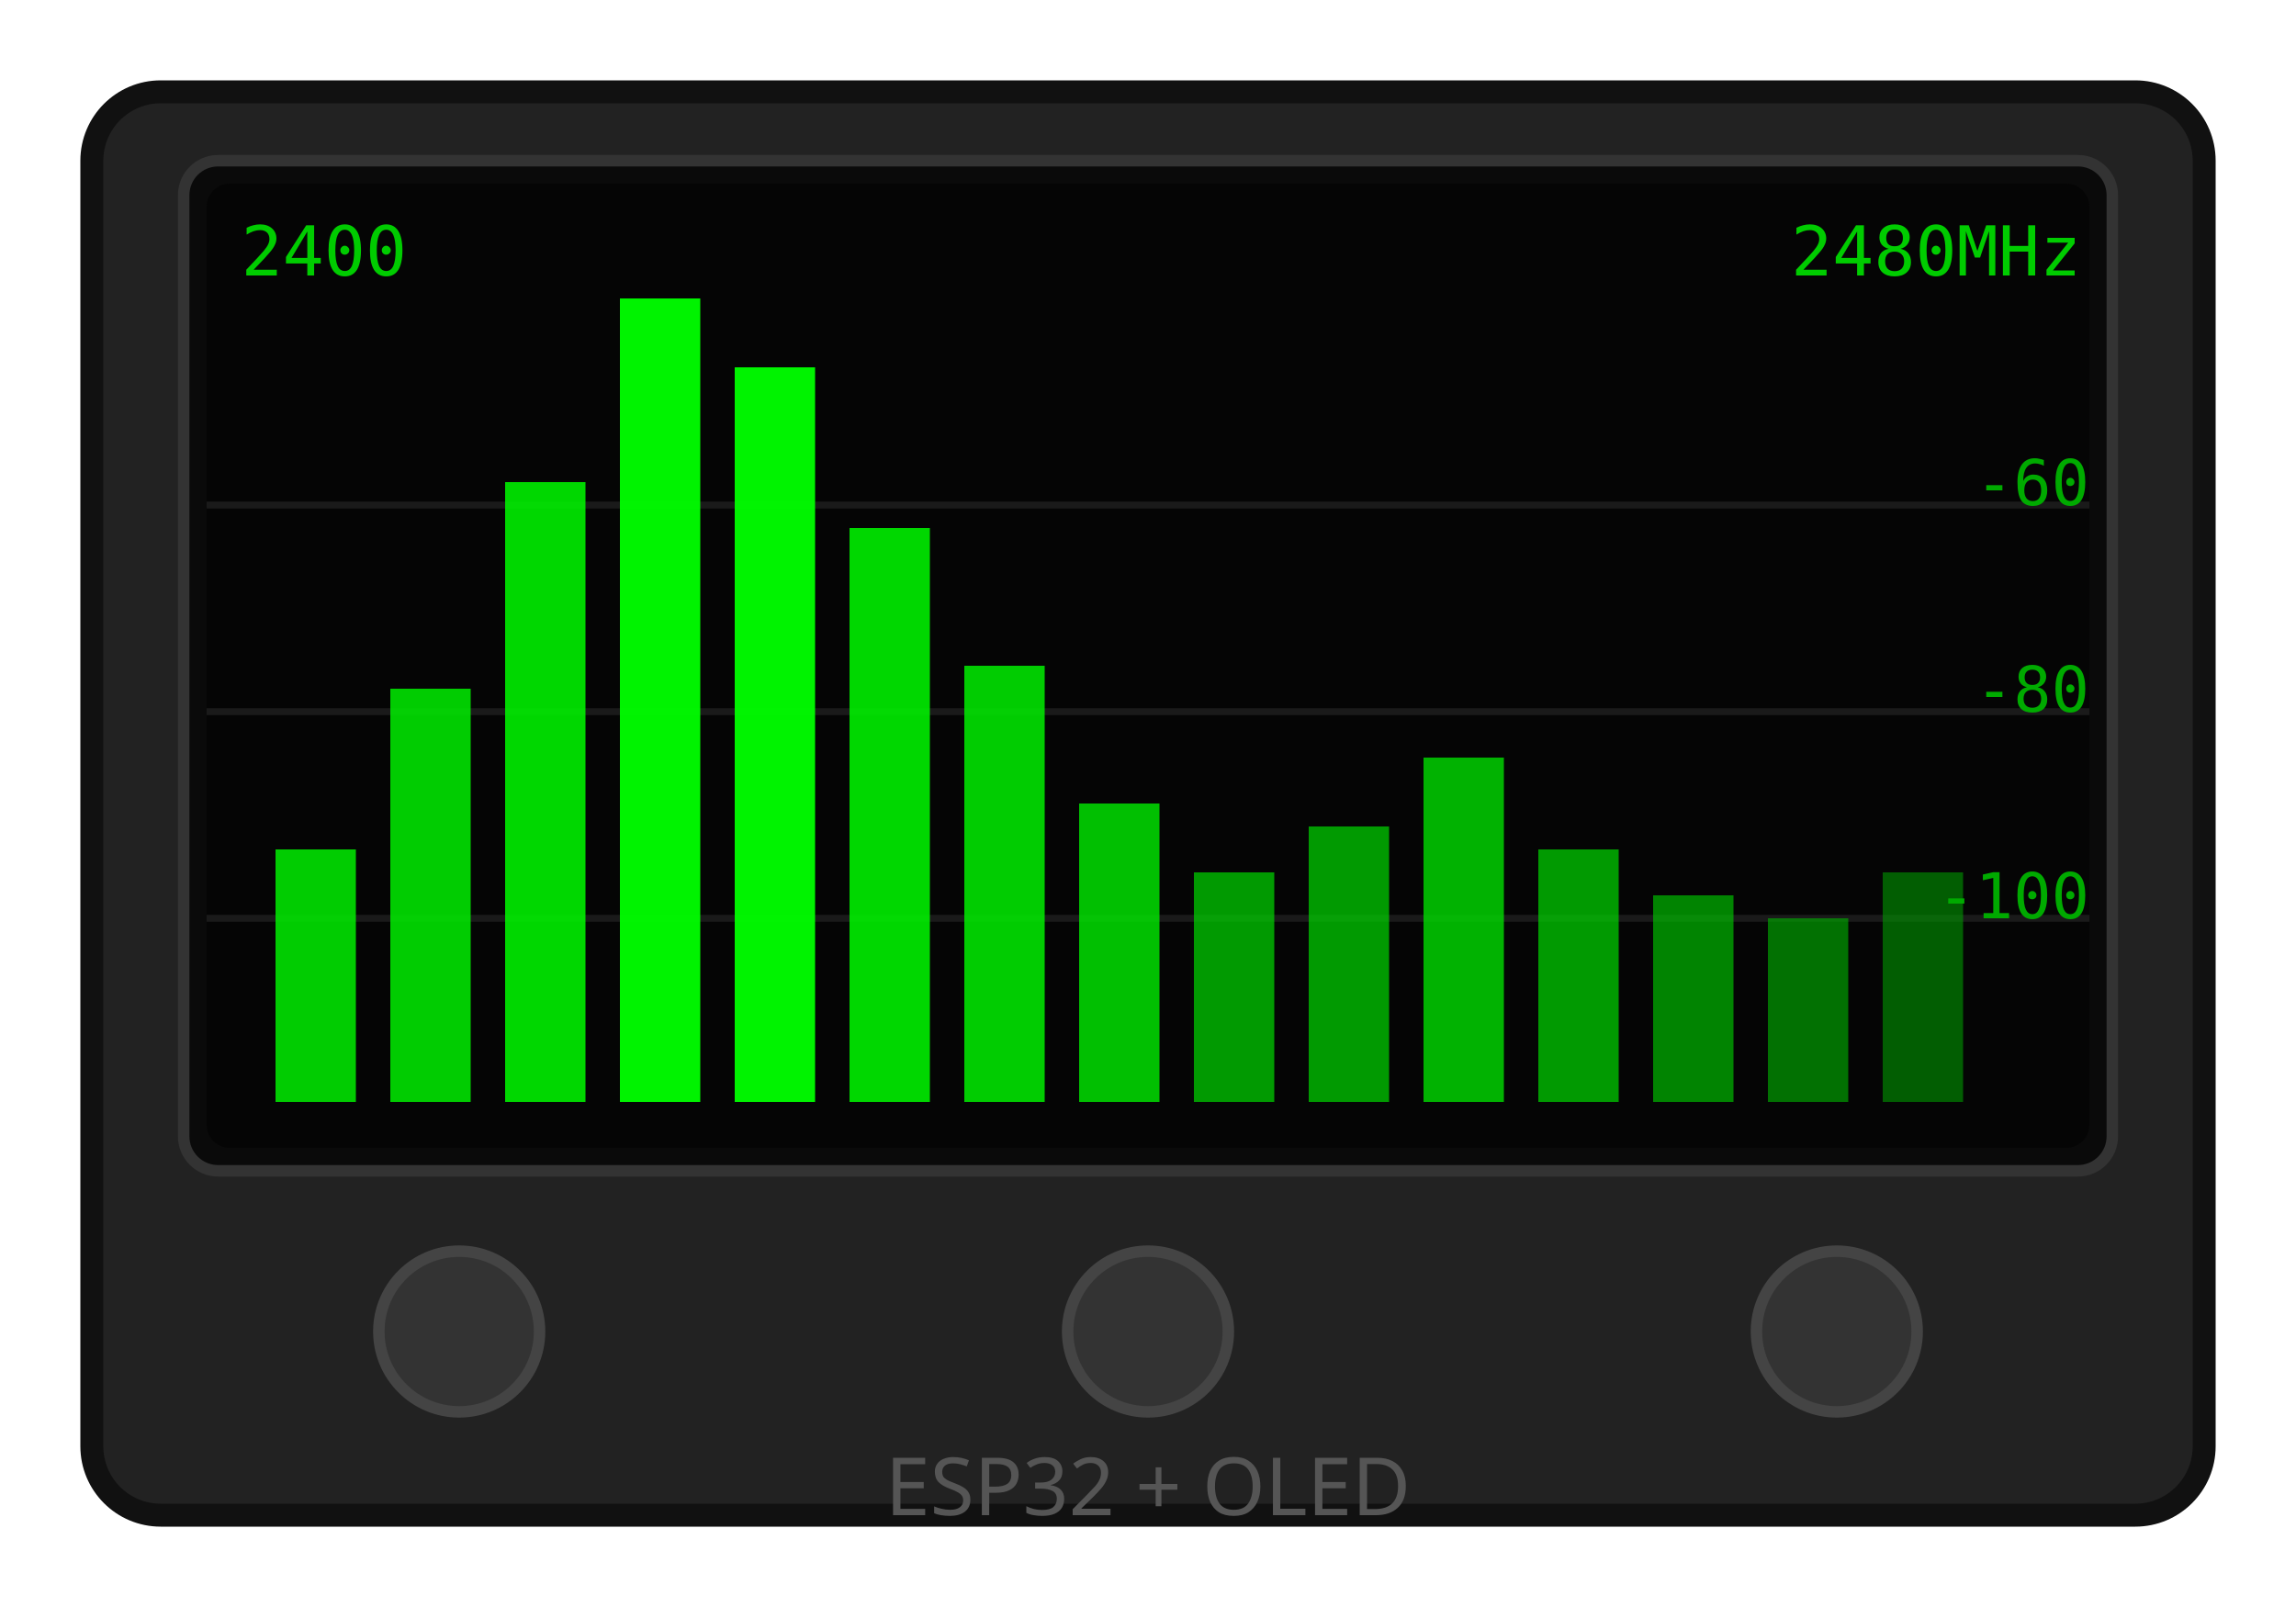
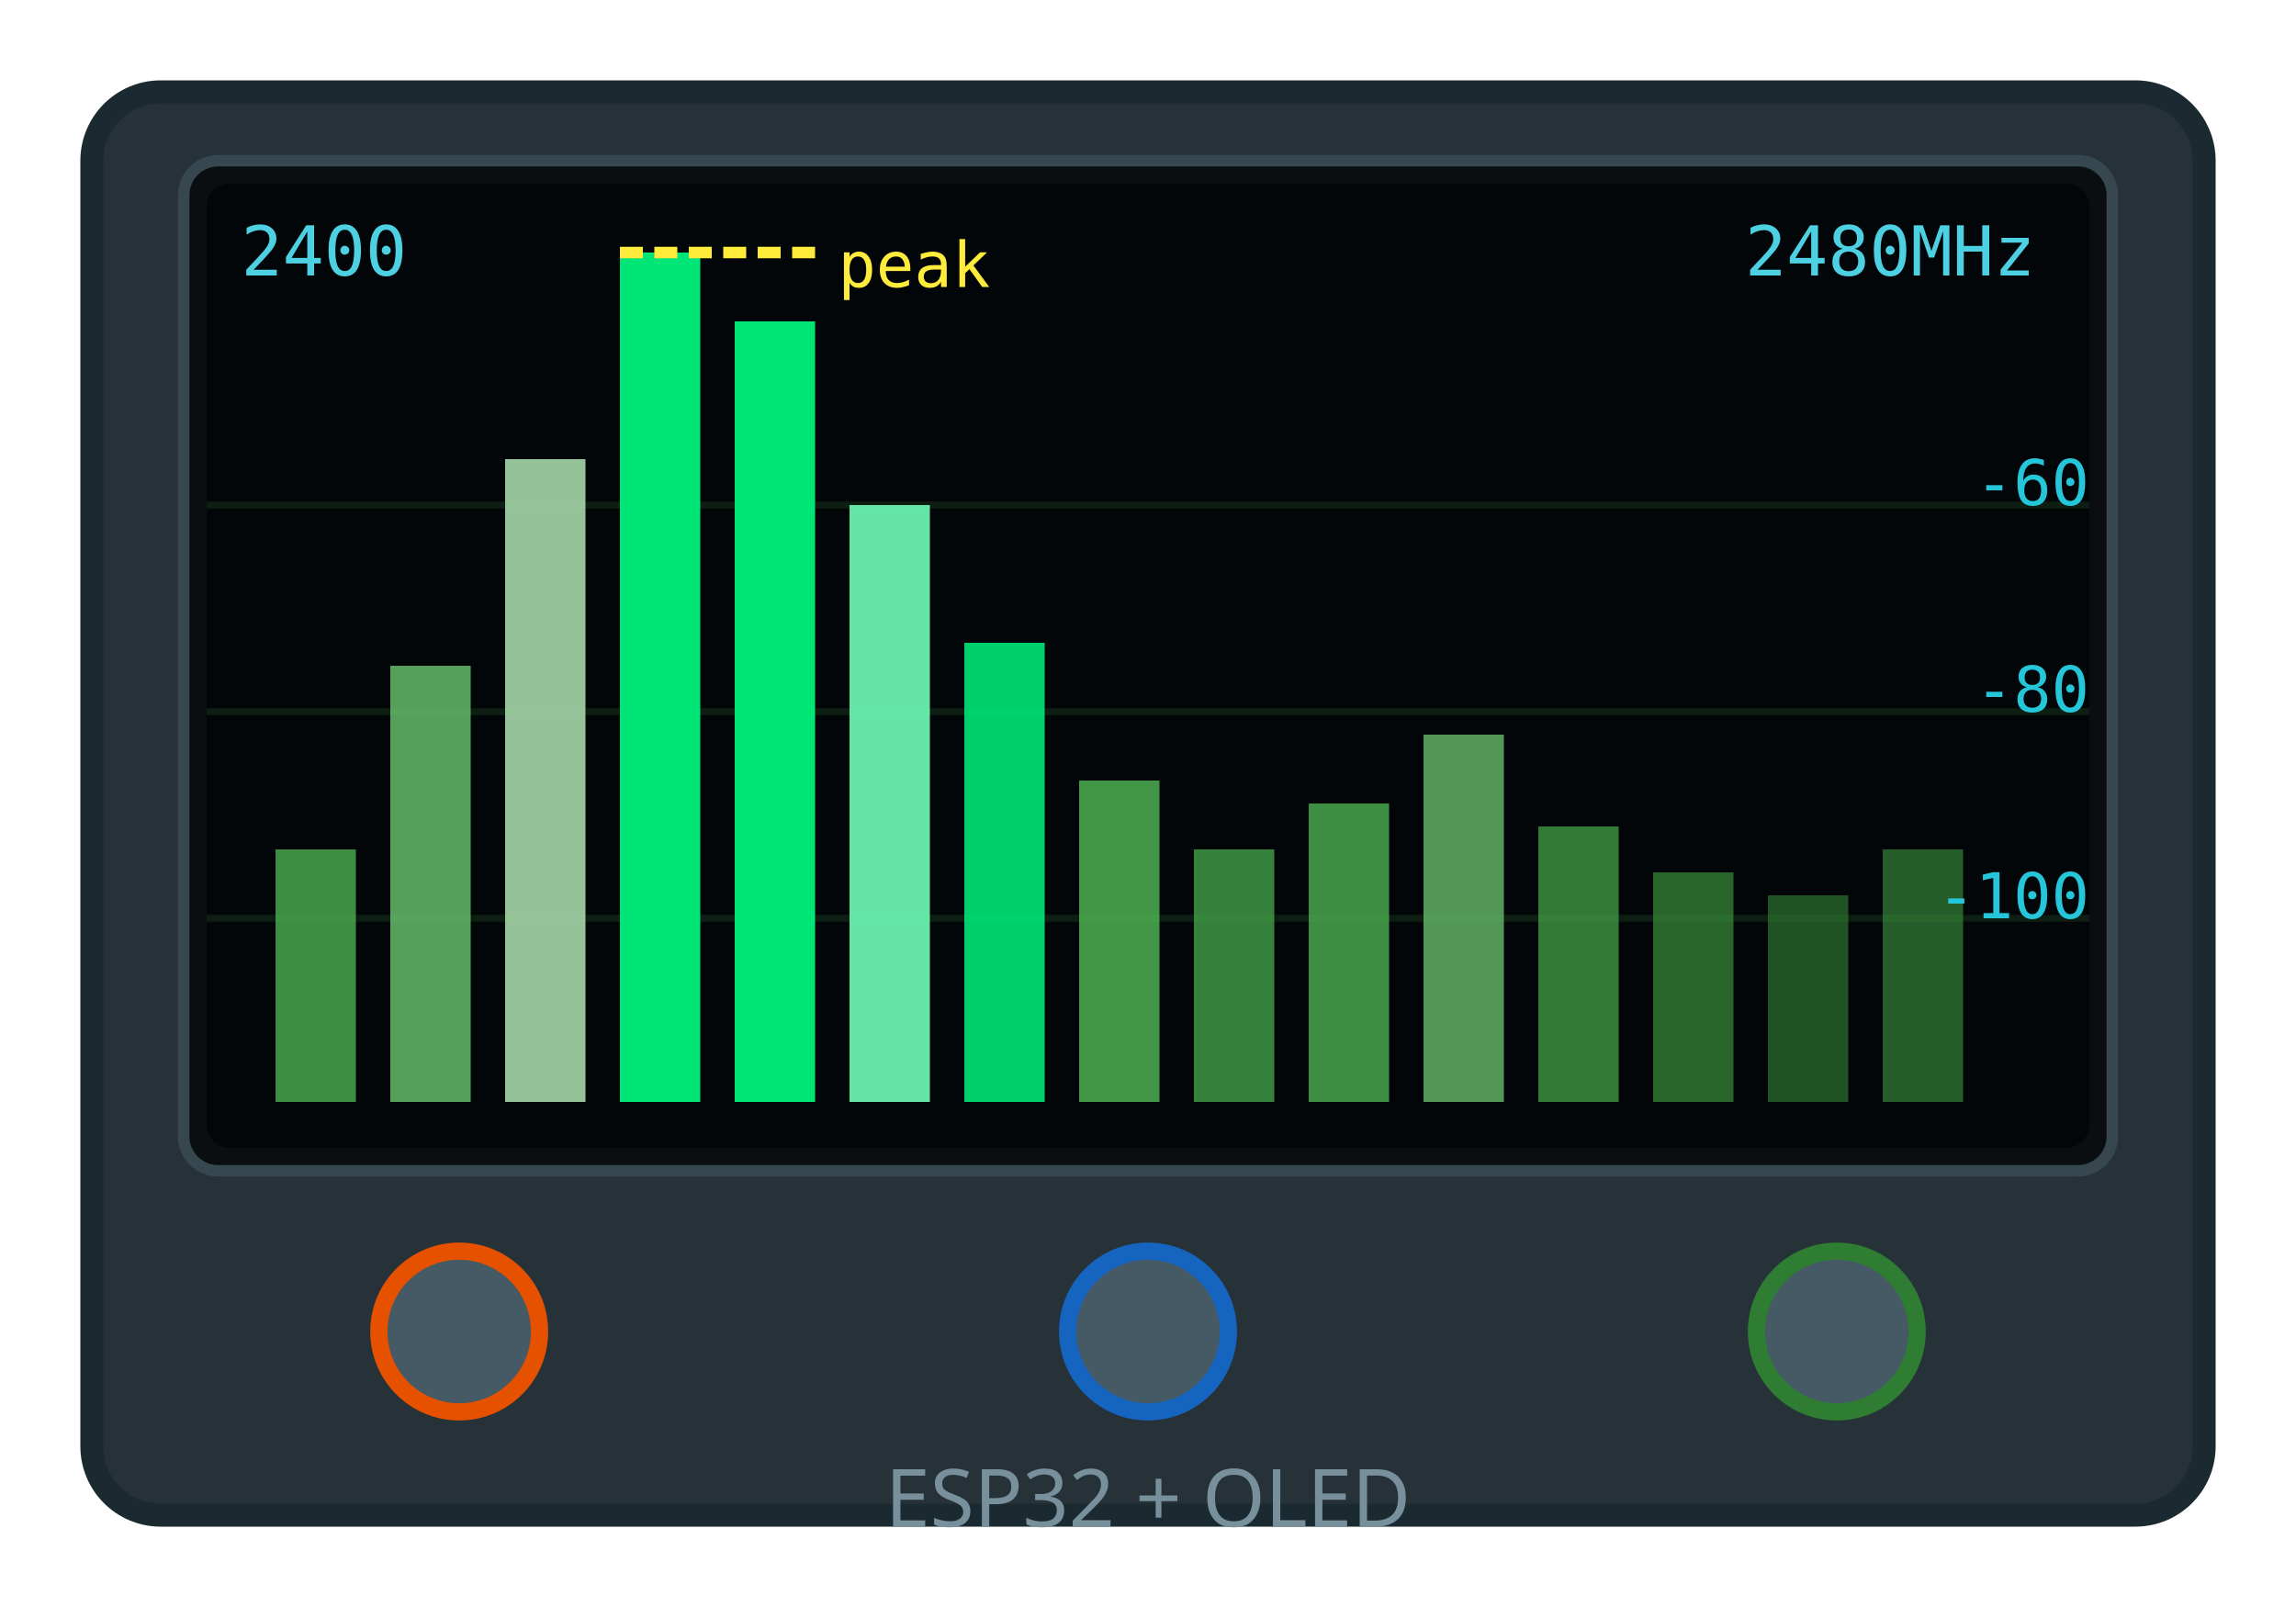
<svg xmlns="http://www.w3.org/2000/svg" viewBox="0 0 200 140">
-   <rect x="8" y="8" width="184" height="124" rx="6" fill="#222" stroke="#111" stroke-width="2" />
-   <rect x="16" y="14" width="168" height="88" rx="3" fill="#0a0a0a" stroke="#333" stroke-width="1" />
-   <rect x="18" y="16" width="164" height="84" rx="2" fill="#050505" />
-   <line x1="18" y1="44" x2="182" y2="44" stroke="#1a1a1a" stroke-width="0.6" />
-   <line x1="18" y1="62" x2="182" y2="62" stroke="#1a1a1a" stroke-width="0.6" />
-   <line x1="18" y1="80" x2="182" y2="80" stroke="#1a1a1a" stroke-width="0.6" />
-   <rect x="24" y="74" width="7" height="22" fill="#00ee00" opacity="0.85" />
-   <rect x="34" y="60" width="7" height="36" fill="#00ee00" opacity="0.85" />
-   <rect x="44" y="42" width="7" height="54" fill="#00ee00" opacity="0.9" />
-   <rect x="54" y="26" width="7" height="70" fill="#00ff00" opacity="0.95" />
-   <rect x="64" y="32" width="7" height="64" fill="#00ff00" opacity="0.95" />
-   <rect x="74" y="46" width="7" height="50" fill="#00ee00" opacity="0.9" />
-   <rect x="84" y="58" width="7" height="38" fill="#00ee00" opacity="0.85" />
-   <rect x="94" y="70" width="7" height="26" fill="#00ee00" opacity="0.8" />
-   <rect x="104" y="76" width="7" height="20" fill="#00cc00" opacity="0.75" />
-   <rect x="114" y="72" width="7" height="24" fill="#00cc00" opacity="0.75" />
-   <rect x="124" y="66" width="7" height="30" fill="#00dd00" opacity="0.8" />
-   <rect x="134" y="74" width="7" height="22" fill="#00cc00" opacity="0.75" />
-   <rect x="144" y="78" width="7" height="18" fill="#00bb00" opacity="0.7" />
-   <rect x="154" y="80" width="7" height="16" fill="#00aa00" opacity="0.65" />
-   <rect x="164" y="76" width="7" height="20" fill="#009900" opacity="0.6" />
-   <text x="21" y="24" fill="#00cc00" font-size="6" font-family="monospace">2400</text>
-   <text x="156" y="24" fill="#00cc00" font-size="6" font-family="monospace">2480MHz</text>
-   <text x="182" y="44" fill="#00aa00" font-size="5.5" font-family="monospace" text-anchor="end">-60</text>
-   <text x="182" y="62" fill="#00aa00" font-size="5.5" font-family="monospace" text-anchor="end">-80</text>
-   <text x="182" y="80" fill="#00aa00" font-size="5.5" font-family="monospace" text-anchor="end">-100</text>
-   <circle cx="40" cy="116" r="7" fill="#333" stroke="#444" stroke-width="1" />
-   <circle cx="100" cy="116" r="7" fill="#333" stroke="#444" stroke-width="1" />
-   <circle cx="160" cy="116" r="7" fill="#333" stroke="#444" stroke-width="1" />
-   <text x="100" y="132" text-anchor="middle" fill="#555" font-size="7" font-family="sans-serif">ESP32 + OLED</text>
+   <rect x="8" y="8" width="184" height="124" rx="6" fill="#263238" stroke="#1a2a30" stroke-width="2" />
+   <rect x="16" y="14" width="168" height="88" rx="3" fill="#0a0e10" stroke="#37474f" stroke-width="1" />
+   <rect x="18" y="16" width="164" height="84" rx="2" fill="#020608" />
+   <line x1="18" y1="44" x2="182" y2="44" stroke="#0d1f12" stroke-width="0.6" />
+   <line x1="18" y1="62" x2="182" y2="62" stroke="#0d1f12" stroke-width="0.6" />
+   <line x1="18" y1="80" x2="182" y2="80" stroke="#0d1f12" stroke-width="0.6" />
+   <rect x="24" y="74" width="7" height="22" fill="#4caf50" opacity="0.8" />
+   <rect x="34" y="58" width="7" height="38" fill="#66bb6a" opacity="0.85" />
+   <rect x="44" y="40" width="7" height="56" fill="#a5d6a7" opacity="0.9" />
+   <rect x="54" y="22" width="7" height="74" fill="#00e676" opacity="1" />
+   <rect x="64" y="28" width="7" height="68" fill="#00e676" opacity="1" />
+   <rect x="74" y="44" width="7" height="52" fill="#69f0ae" opacity="0.95" />
+   <rect x="84" y="56" width="7" height="40" fill="#00e676" opacity="0.9" />
+   <rect x="94" y="68" width="7" height="28" fill="#4caf50" opacity="0.85" />
+   <rect x="104" y="74" width="7" height="22" fill="#43a047" opacity="0.8" />
+   <rect x="114" y="70" width="7" height="26" fill="#4caf50" opacity="0.8" />
+   <rect x="124" y="64" width="7" height="32" fill="#66bb6a" opacity="0.8" />
+   <rect x="134" y="72" width="7" height="24" fill="#43a047" opacity="0.75" />
+   <rect x="144" y="76" width="7" height="20" fill="#388e3c" opacity="0.7" />
+   <rect x="154" y="78" width="7" height="18" fill="#2e7d32" opacity="0.65" />
+   <rect x="164" y="74" width="7" height="22" fill="#388e3c" opacity="0.65" />
+   <line x1="54" y1="22" x2="71" y2="22" stroke="#ffeb3b" stroke-width="1" stroke-dasharray="2,1" />
+   <text x="73" y="25" fill="#ffeb3b" font-size="5.5" font-family="monospace">peak</text>
+   <text x="21" y="24" fill="#4dd0e1" font-size="6" font-family="monospace">2400</text>
+   <text x="152" y="24" fill="#4dd0e1" font-size="6" font-family="monospace">2480MHz</text>
+   <text x="182" y="44" fill="#26c6da" font-size="5.5" font-family="monospace" text-anchor="end">-60</text>
+   <text x="182" y="62" fill="#26c6da" font-size="5.5" font-family="monospace" text-anchor="end">-80</text>
+   <text x="182" y="80" fill="#26c6da" font-size="5.5" font-family="monospace" text-anchor="end">-100</text>
+   <circle cx="40" cy="116" r="7" fill="#455a64" stroke="#e65100" stroke-width="1.5" />
+   <circle cx="100" cy="116" r="7" fill="#455a64" stroke="#1565c0" stroke-width="1.5" />
+   <circle cx="160" cy="116" r="7" fill="#455a64" stroke="#2e7d32" stroke-width="1.5" />
+   <text x="100" y="133" text-anchor="middle" fill="#78909c" font-size="7" font-family="sans-serif">ESP32 + OLED</text>
</svg>
